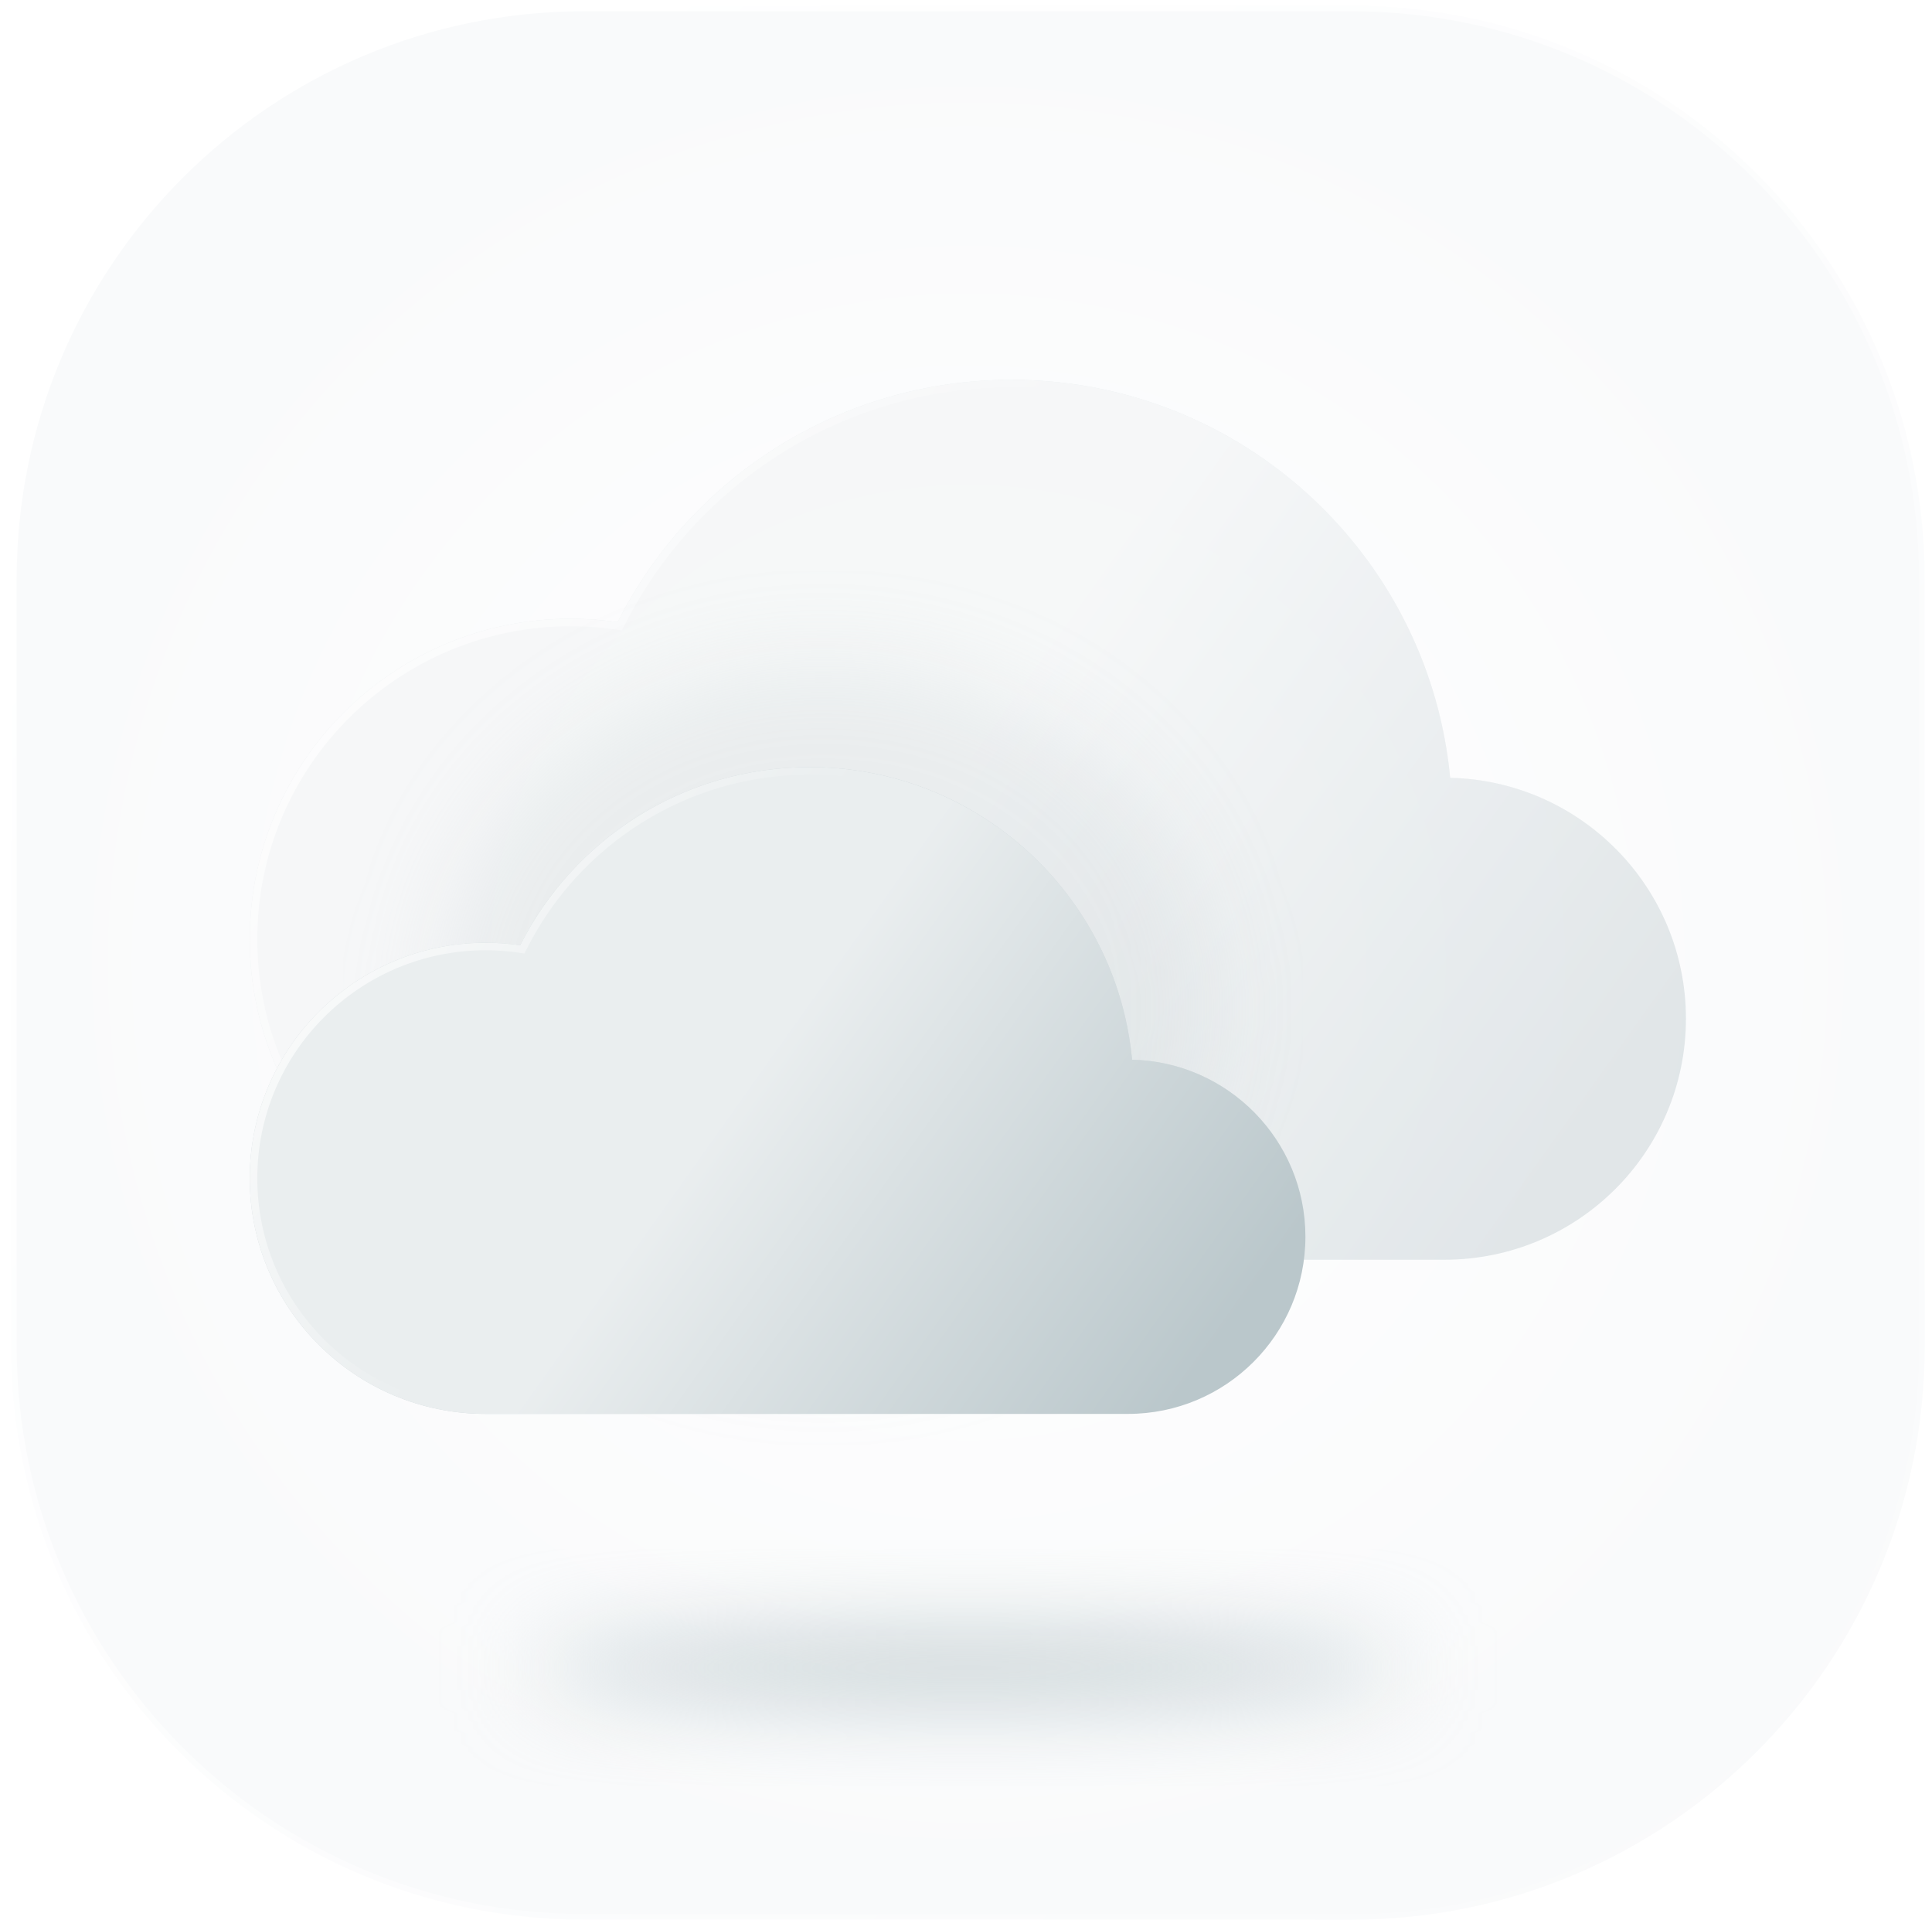
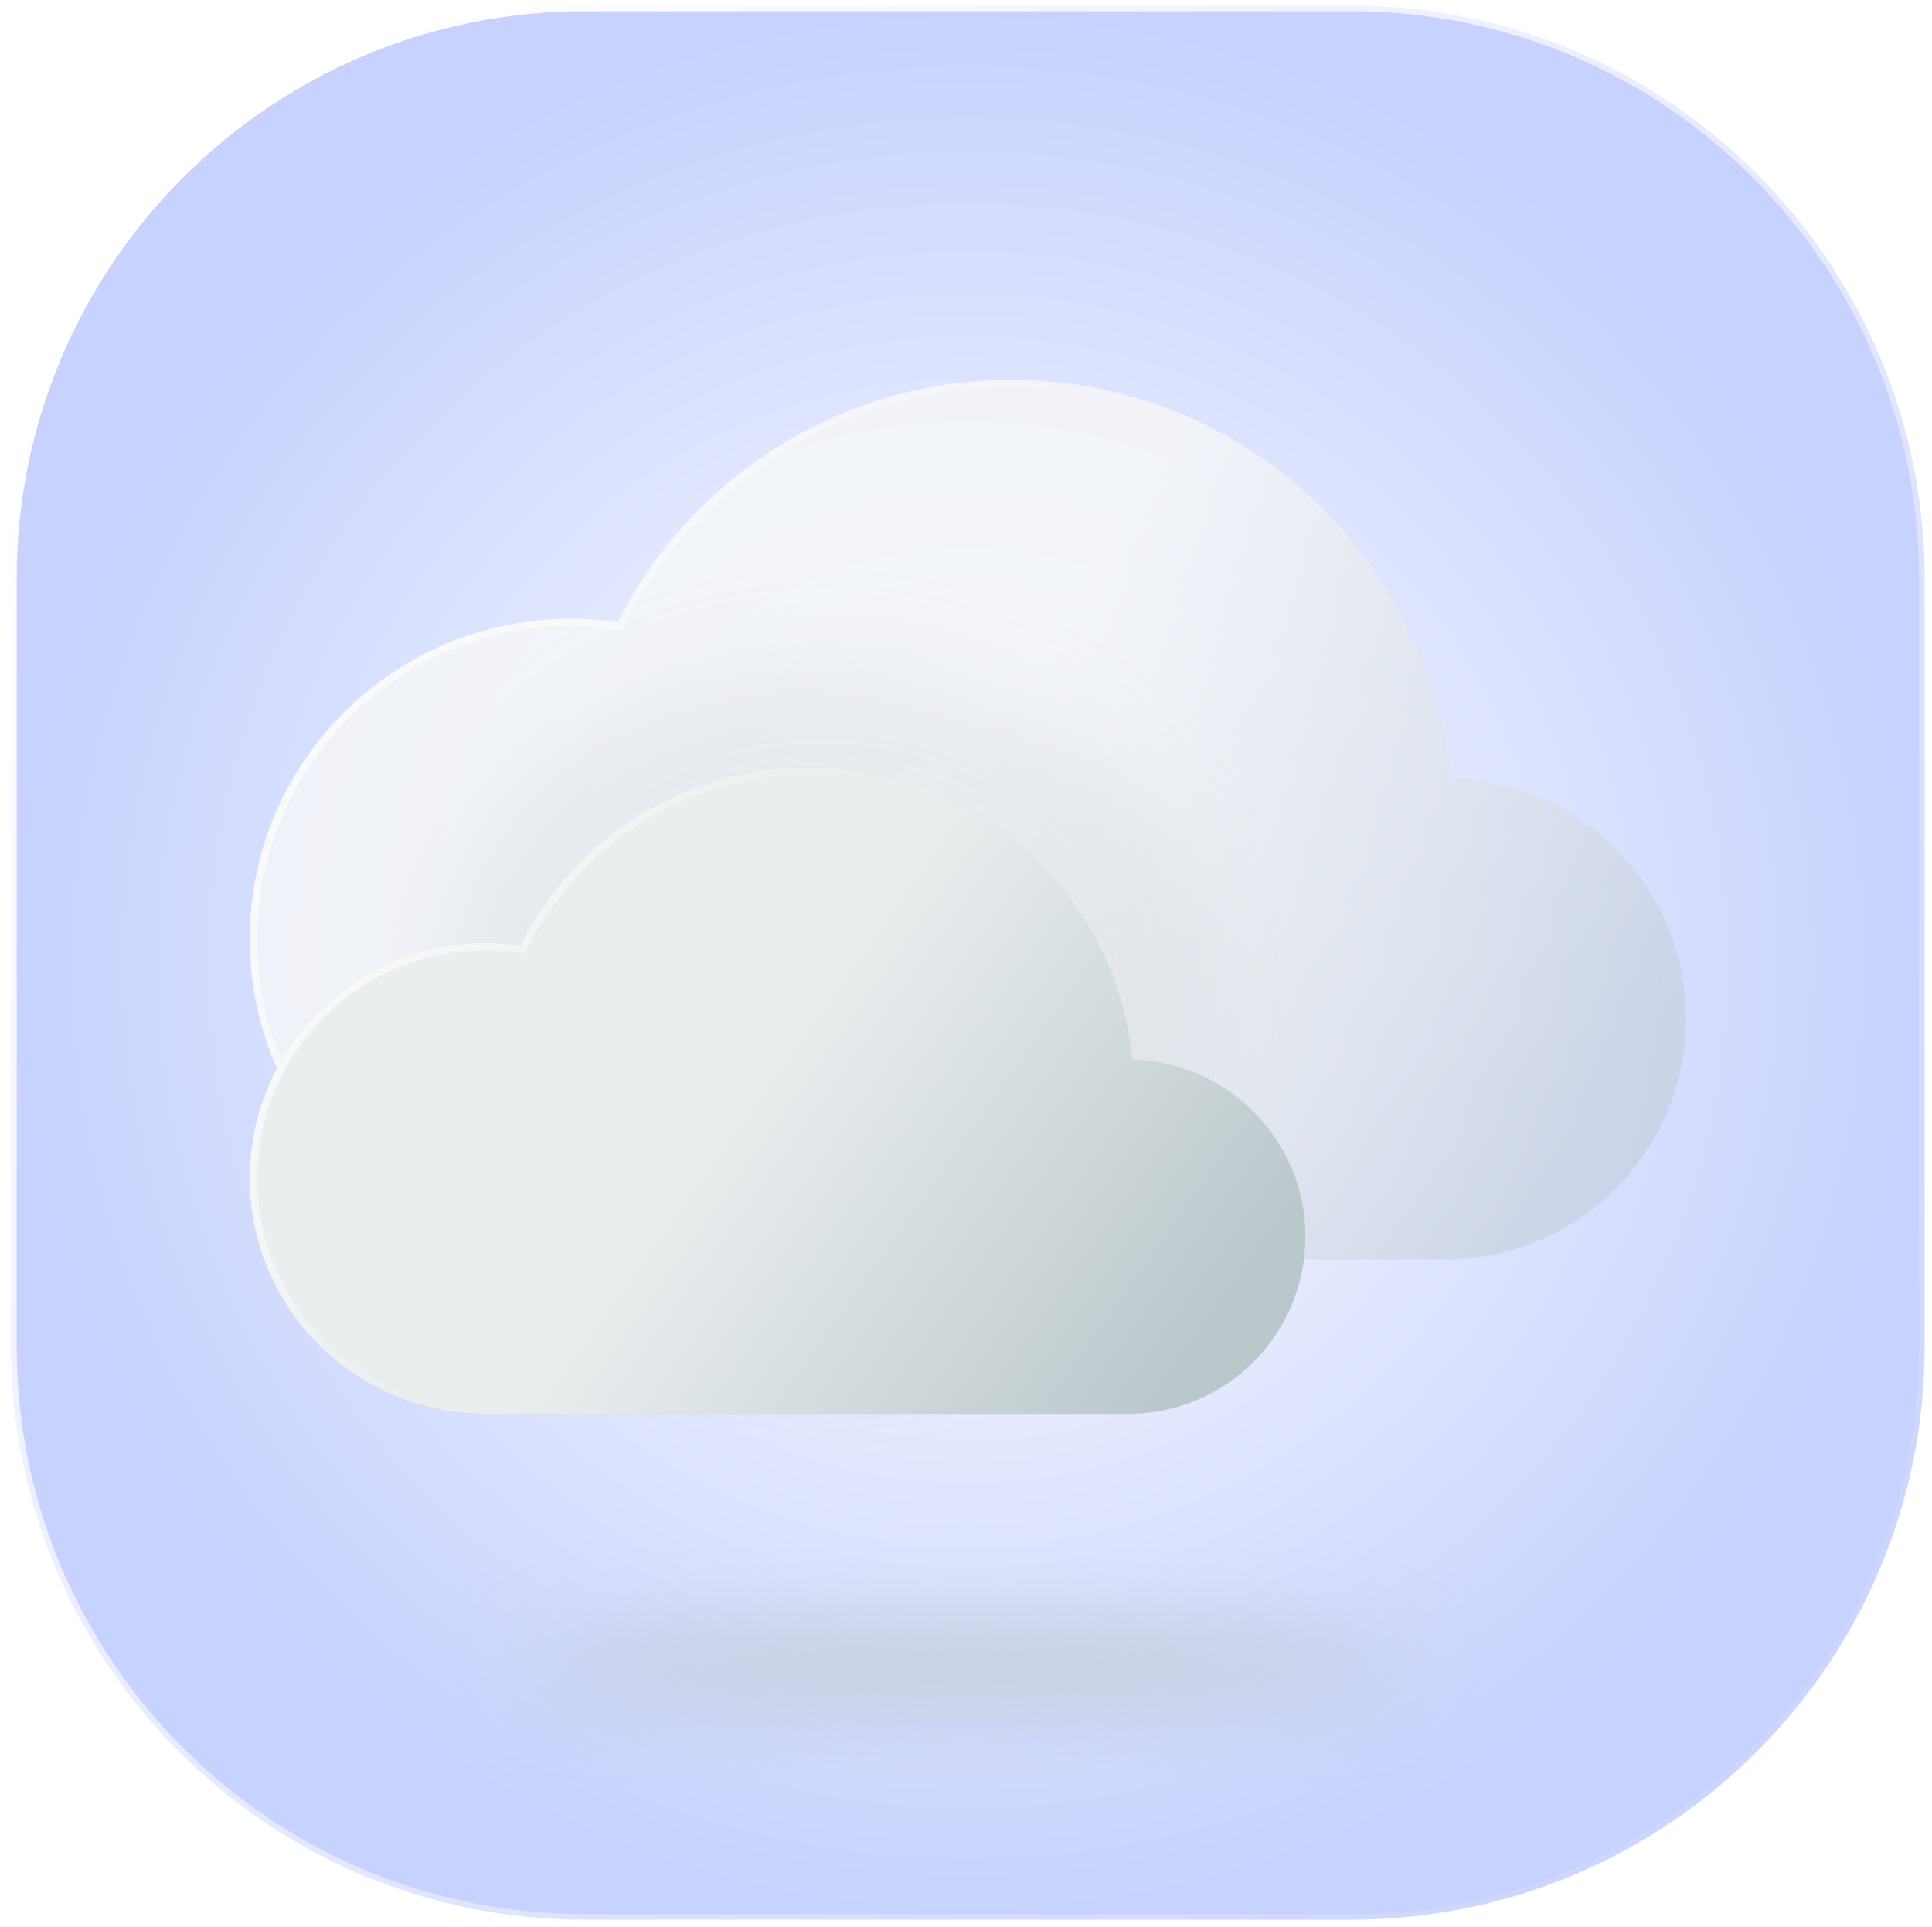
<svg xmlns="http://www.w3.org/2000/svg" xmlns:xlink="http://www.w3.org/1999/xlink" width="319" height="318" viewBox="0 0 319 318" fill="none">
  <rect x="1.824" y="0.931" width="315.965" height="315.965" rx="94.665" fill="url(#paint0_radial_101_87)" />
  <rect x="1.824" y="0.931" width="315.965" height="315.965" rx="94.665" stroke="url(#paint1_linear_101_87)" stroke-width="1.862" />
  <path d="M278.371 168.168C278.371 190.141 260.526 207.953 238.505 207.953H94.249C64.976 207.953 41.242 184.271 41.242 155.046C41.242 125.829 64.976 102.138 94.249 102.138C96.874 102.138 99.455 102.339 101.985 102.705C113.956 78.978 138.574 62.696 167.013 62.696C201.424 62.696 230.252 86.544 237.825 118.582C238.581 121.781 239.127 125.058 239.44 128.396V128.405C261.019 128.897 278.371 146.508 278.371 168.168Z" fill="#BAC7CB" fill-opacity="0.4" />
  <g filter="url(#filter0_b_101_87)">
    <path d="M278.371 168.168C278.371 190.141 260.526 207.953 238.505 207.953H94.249C64.976 207.953 41.242 184.271 41.242 155.046C41.242 125.829 64.976 102.138 94.249 102.138C96.874 102.138 99.455 102.339 101.985 102.705C113.956 78.978 138.574 62.696 167.013 62.696C201.424 62.696 230.252 86.544 237.825 118.582C238.581 121.781 239.127 125.058 239.44 128.396V128.405C261.019 128.897 278.371 146.508 278.371 168.168Z" fill="url(#paint2_linear_101_87)" />
  </g>
  <g filter="url(#filter1_b_101_87)">
    <path fill-rule="evenodd" clip-rule="evenodd" d="M102.691 104.062L101.807 103.934C99.332 103.576 96.811 103.38 94.249 103.38C65.66 103.38 42.484 126.517 42.484 155.046C42.484 183.583 65.66 206.712 94.249 206.712H238.505C259.843 206.712 277.13 189.453 277.13 168.168C277.13 147.187 260.32 130.122 239.412 129.646L238.199 129.618V128.455C237.89 125.195 237.355 121.994 236.617 118.868C229.173 87.378 200.837 63.938 167.013 63.938C139.06 63.938 114.861 79.94 103.093 103.265L102.691 104.062ZM239.44 128.396V128.405C261.019 128.897 278.371 146.508 278.371 168.168C278.371 190.141 260.526 207.953 238.505 207.953H94.249C64.976 207.953 41.242 184.271 41.242 155.046C41.242 125.829 64.976 102.138 94.249 102.138C96.874 102.138 99.455 102.339 101.985 102.705C113.956 78.978 138.574 62.696 167.013 62.696C201.424 62.696 230.252 86.544 237.825 118.582C238.581 121.781 239.127 125.058 239.44 128.396Z" fill="url(#paint3_linear_101_87)" />
  </g>
  <path d="M278.371 168.168C278.371 190.141 260.526 207.953 238.505 207.953H94.249C64.976 207.953 41.242 184.271 41.242 155.046C41.242 125.829 64.976 102.138 94.249 102.138C96.874 102.138 99.455 102.339 101.985 102.705C113.956 78.978 138.574 62.696 167.013 62.696C201.424 62.696 230.252 86.544 237.825 118.582C238.581 121.781 239.127 125.058 239.44 128.396V128.405C261.019 128.897 278.371 146.508 278.371 168.168Z" fill="url(#pattern0_101_87)" />
  <g filter="url(#filter2_f_101_87)">
    <path d="M200.156 166.363C200.156 197.904 171.391 223.472 135.908 223.472C100.425 223.472 71.66 197.904 71.66 166.363C71.66 134.822 100.425 109.253 135.908 109.253C171.391 109.253 200.156 134.822 200.156 166.363Z" fill="#BAC7CB" fill-opacity="0.2" />
  </g>
  <path d="M215.542 204.16C215.542 220.311 202.425 233.404 186.239 233.404H80.205C58.688 233.404 41.242 215.997 41.242 194.515C41.242 173.04 58.688 155.626 80.205 155.626C82.134 155.626 84.031 155.774 85.891 156.043C94.69 138.602 112.785 126.634 133.689 126.634C158.983 126.634 180.172 144.163 185.739 167.713C186.295 170.064 186.696 172.473 186.926 174.927V174.933C202.788 175.294 215.542 188.24 215.542 204.16Z" fill="#BAC7CB" />
  <g filter="url(#filter3_b_101_87)">
    <path d="M215.542 204.16C215.542 220.311 202.425 233.404 186.239 233.404H80.205C58.688 233.404 41.242 215.997 41.242 194.515C41.242 173.04 58.688 155.626 80.205 155.626C82.134 155.626 84.031 155.774 85.891 156.043C94.69 138.602 112.785 126.634 133.689 126.634C158.983 126.634 180.172 144.163 185.739 167.713C186.295 170.064 186.696 172.473 186.926 174.927V174.933C202.788 175.294 215.542 188.24 215.542 204.16Z" fill="url(#paint4_linear_101_87)" />
  </g>
  <g filter="url(#filter4_b_101_87)">
    <path fill-rule="evenodd" clip-rule="evenodd" d="M86.597 157.399L85.713 157.271C83.908 157.01 82.071 156.867 80.205 156.867C59.371 156.867 42.484 173.727 42.484 194.515C42.484 215.309 59.371 232.163 80.205 232.163H186.239C201.742 232.163 214.301 219.623 214.301 204.16C214.301 188.918 202.089 176.52 186.898 176.174L185.685 176.146V174.985C185.459 172.61 185.069 170.277 184.531 167.998C179.094 144.997 158.395 127.876 133.689 127.876C113.271 127.876 95.595 139.564 86.999 156.602L86.597 157.399ZM186.926 174.927V174.933C202.788 175.294 215.542 188.24 215.542 204.16C215.542 220.311 202.425 233.404 186.239 233.404H80.205C58.688 233.404 41.242 215.997 41.242 194.515C41.242 173.04 58.688 155.626 80.205 155.626C82.134 155.626 84.031 155.774 85.891 156.043C94.69 138.602 112.785 126.634 133.689 126.634C158.983 126.634 180.172 144.163 185.739 167.713C186.295 170.064 186.696 172.473 186.926 174.927Z" fill="url(#paint5_linear_101_87)" />
  </g>
  <path d="M215.542 204.16C215.542 220.311 202.425 233.404 186.239 233.404H80.205C58.688 233.404 41.242 215.997 41.242 194.515C41.242 173.04 58.688 155.626 80.205 155.626C82.134 155.626 84.031 155.774 85.891 156.043C94.69 138.602 112.785 126.634 133.689 126.634C158.983 126.634 180.172 144.163 185.739 167.713C186.295 170.064 186.696 172.473 186.926 174.927V174.933C202.788 175.294 215.542 188.24 215.542 204.16Z" fill="url(#pattern1_101_87)" />
  <g filter="url(#filter5_f_101_87)">
    <path d="M232.436 275.306C232.436 277.877 199.919 279.961 159.807 279.961C119.695 279.961 87.178 277.877 87.178 275.306C87.178 272.734 119.695 270.65 159.807 270.65C199.919 270.65 232.436 272.734 232.436 275.306Z" fill="#BAC7CB" />
  </g>
  <defs>
    <filter id="filter0_b_101_87" x="10.205" y="31.659" width="299.205" height="207.333" filterUnits="userSpaceOnUse" color-interpolation-filters="sRGB">
      <feFlood flood-opacity="0" result="BackgroundImageFix" />
      <feGaussianBlur in="BackgroundImageFix" stdDeviation="15.519" />
      <feComposite in2="SourceAlpha" operator="in" result="effect1_backgroundBlur_101_87" />
      <feBlend mode="normal" in="SourceGraphic" in2="effect1_backgroundBlur_101_87" result="shape" />
    </filter>
    <filter id="filter1_b_101_87" x="10.205" y="31.659" width="299.205" height="207.333" filterUnits="userSpaceOnUse" color-interpolation-filters="sRGB">
      <feFlood flood-opacity="0" result="BackgroundImageFix" />
      <feGaussianBlur in="BackgroundImageFix" stdDeviation="15.519" />
      <feComposite in2="SourceAlpha" operator="in" result="effect1_backgroundBlur_101_87" />
      <feBlend mode="normal" in="SourceGraphic" in2="effect1_backgroundBlur_101_87" result="shape" />
    </filter>
    <pattern id="pattern0_101_87" patternContentUnits="objectBoundingBox" width="0.576" height="0.94">
      <use xlink:href="#image0_101_87" transform="scale(0.0026178 0.0042735)" />
    </pattern>
    <filter id="filter2_f_101_87" x="56.761" y="94.355" width="158.293" height="144.016" filterUnits="userSpaceOnUse" color-interpolation-filters="sRGB">
      <feFlood flood-opacity="0" result="BackgroundImageFix" />
      <feBlend mode="normal" in="SourceGraphic" in2="BackgroundImageFix" result="shape" />
      <feGaussianBlur stdDeviation="7.449" result="effect1_foregroundBlur_101_87" />
    </filter>
    <filter id="filter3_b_101_87" x="10.205" y="95.597" width="236.376" height="168.846" filterUnits="userSpaceOnUse" color-interpolation-filters="sRGB">
      <feFlood flood-opacity="0" result="BackgroundImageFix" />
      <feGaussianBlur in="BackgroundImageFix" stdDeviation="15.519" />
      <feComposite in2="SourceAlpha" operator="in" result="effect1_backgroundBlur_101_87" />
      <feBlend mode="normal" in="SourceGraphic" in2="effect1_backgroundBlur_101_87" result="shape" />
    </filter>
    <filter id="filter4_b_101_87" x="10.205" y="95.597" width="236.376" height="168.846" filterUnits="userSpaceOnUse" color-interpolation-filters="sRGB">
      <feFlood flood-opacity="0" result="BackgroundImageFix" />
      <feGaussianBlur in="BackgroundImageFix" stdDeviation="15.519" />
      <feComposite in2="SourceAlpha" operator="in" result="effect1_backgroundBlur_101_87" />
      <feBlend mode="normal" in="SourceGraphic" in2="effect1_backgroundBlur_101_87" result="shape" />
    </filter>
    <pattern id="pattern1_101_87" patternContentUnits="objectBoundingBox" width="0.784" height="1.279">
      <use xlink:href="#image0_101_87" transform="scale(0.00356143 0.00581395)" />
    </pattern>
    <filter id="filter5_f_101_87" x="72.28" y="255.752" width="175.053" height="39.108" filterUnits="userSpaceOnUse" color-interpolation-filters="sRGB">
      <feFlood flood-opacity="0" result="BackgroundImageFix" />
      <feBlend mode="normal" in="SourceGraphic" in2="BackgroundImageFix" result="shape" />
      <feGaussianBlur stdDeviation="7.449" result="effect1_foregroundBlur_101_87" />
    </filter>
    <radialGradient id="paint0_radial_101_87" cx="0" cy="0" r="1" gradientUnits="userSpaceOnUse" gradientTransform="translate(159.807 158.914) rotate(90) scale(158.914)">
      <stop stop-color="white" />
-       <stop offset="1" stop-color="#f9fafb" />
+       <stop offset="1" stop-color="#c7d2fe" />
    </radialGradient>
    <linearGradient id="paint1_linear_101_87" x1="31.36" y1="38.872" x2="312.919" y2="312.025" gradientUnits="userSpaceOnUse">
      <stop stop-color="white" />
      <stop offset="1" stop-color="white" stop-opacity="0" />
    </linearGradient>
    <linearGradient id="paint2_linear_101_87" x1="78.798" y1="88.147" x2="247.023" y2="207.953" gradientUnits="userSpaceOnUse">
      <stop offset="0.416" stop-color="white" stop-opacity="0.7" />
      <stop offset="1" stop-color="white" stop-opacity="0" />
    </linearGradient>
    <linearGradient id="paint3_linear_101_87" x1="23.084" y1="100.974" x2="107.986" y2="162.041" gradientUnits="userSpaceOnUse">
      <stop stop-color="white" />
      <stop offset="1" stop-color="white" stop-opacity="0" />
    </linearGradient>
    <linearGradient id="paint4_linear_101_87" x1="68.848" y1="145.342" x2="192.5" y2="233.404" gradientUnits="userSpaceOnUse">
      <stop offset="0.416" stop-color="white" stop-opacity="0.7" />
      <stop offset="1" stop-color="white" stop-opacity="0" />
    </linearGradient>
    <linearGradient id="paint5_linear_101_87" x1="27.895" y1="154.77" x2="90.302" y2="199.657" gradientUnits="userSpaceOnUse">
      <stop stop-color="white" />
      <stop offset="1" stop-color="white" stop-opacity="0" />
    </linearGradient>
  </defs>
</svg>
